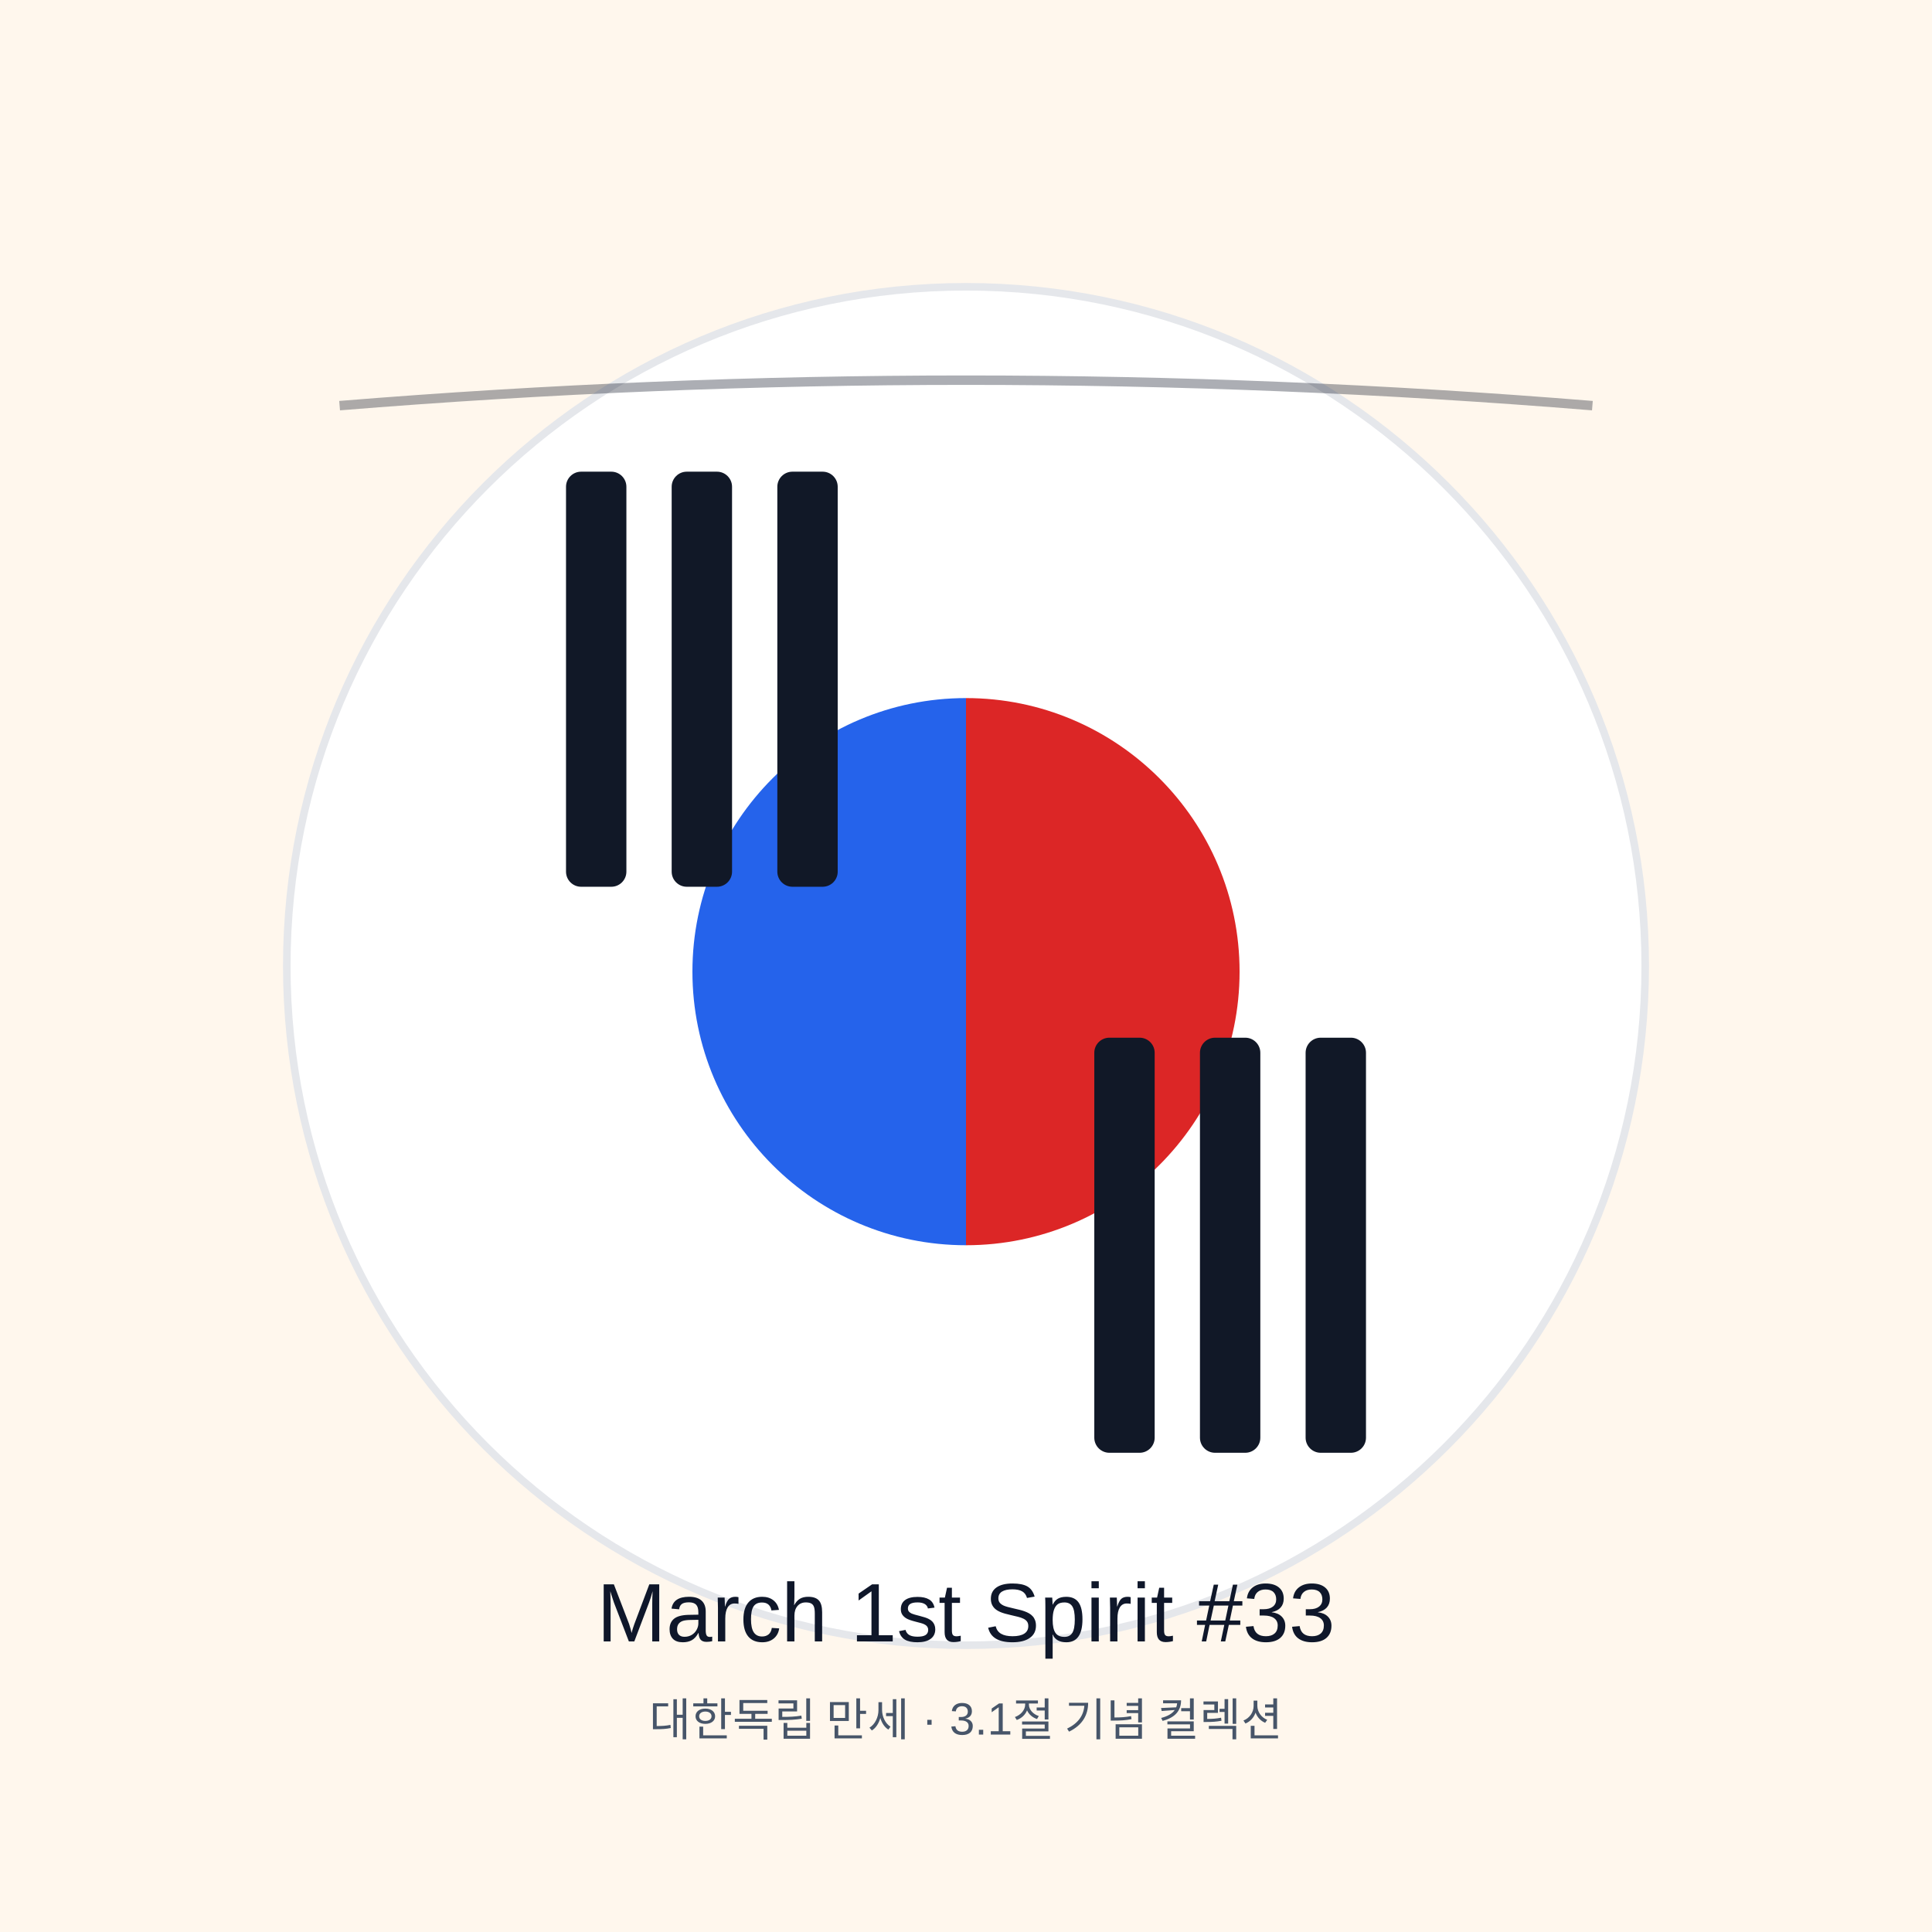
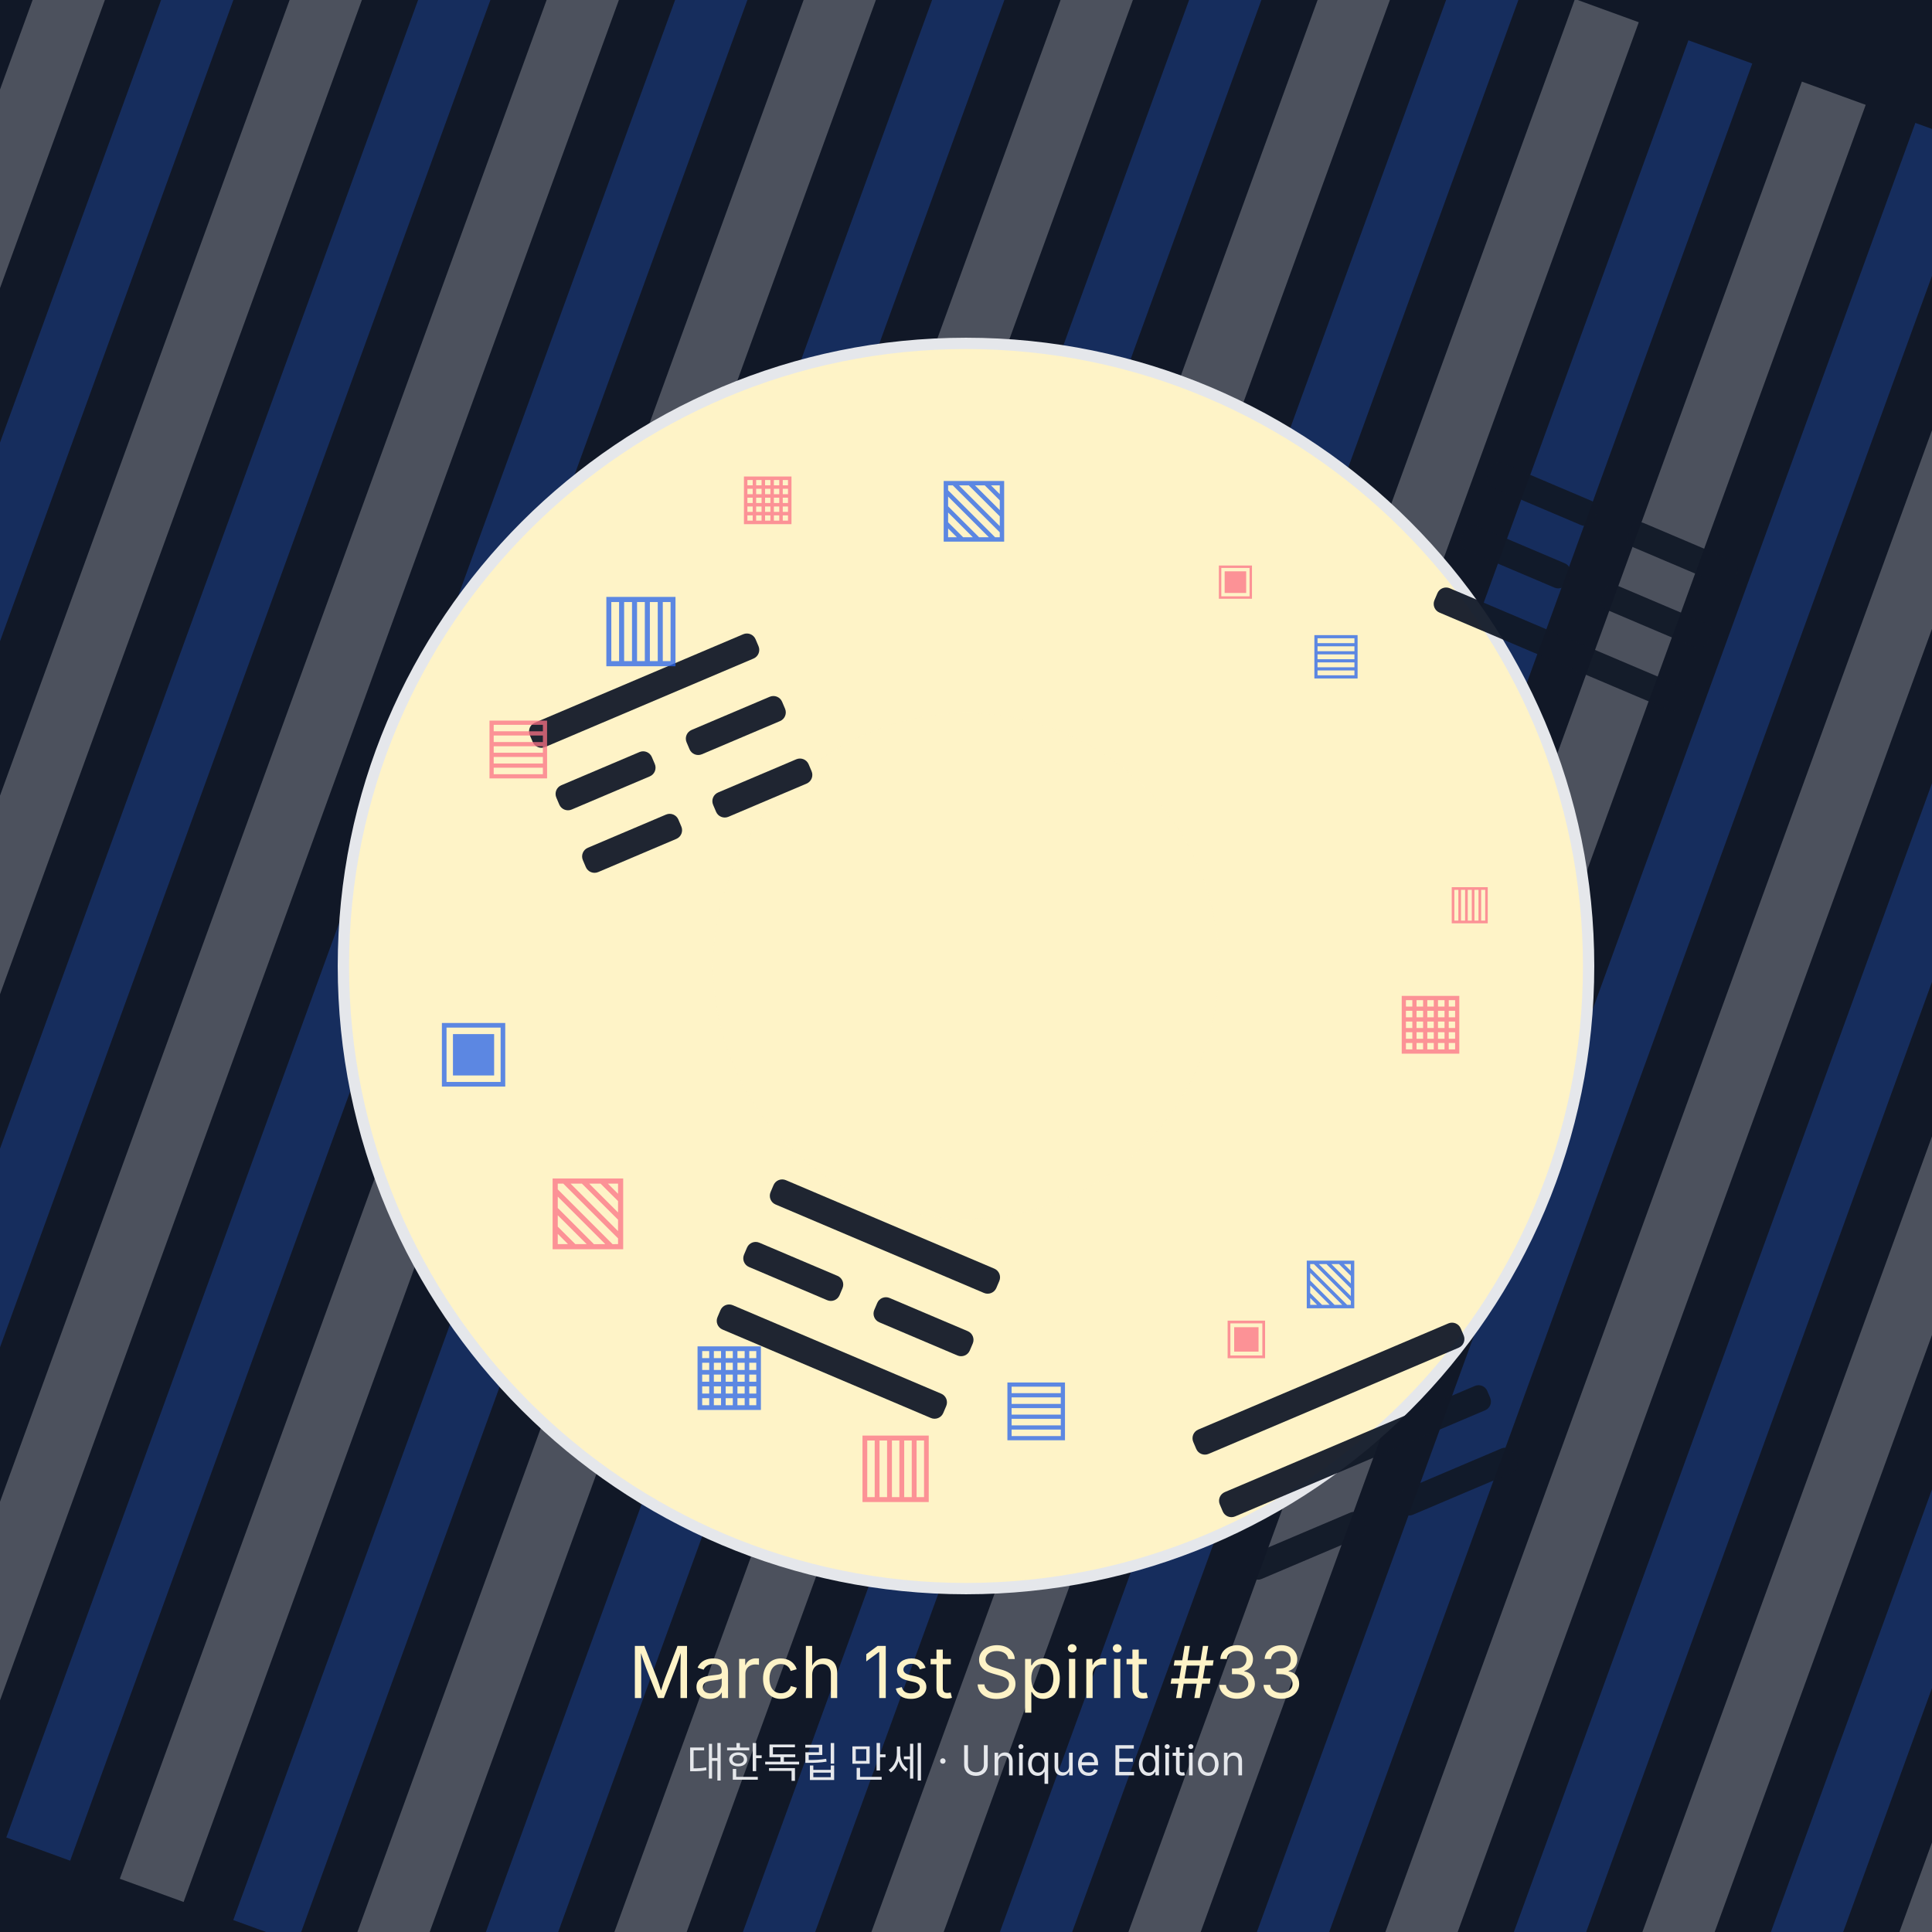
<svg xmlns="http://www.w3.org/2000/svg" width="1024" height="1024" viewBox="0 0 1024 1024">
-   <rect width="1024" height="1024" fill="#fff7ed" />
-   <circle cx="512" cy="512" r="360" fill="#ffffff" stroke="#e5e7eb" stroke-width="4" />
-   <path d="M512 370c80 0 145 65 145 145s-65 145-145 145V370z" fill="#dc2626" />
-   <path d="M512 660c-80 0-145-65-145-145s65-145 145-145v290z" fill="#2563eb" />
-   <rect x="300" y="250" width="32" height="220" rx="8" fill="#111827" />
-   <rect x="356" y="250" width="32" height="220" rx="8" fill="#111827" />
-   <rect x="412" y="250" width="32" height="220" rx="8" fill="#111827" />
-   <rect x="580" y="550" width="32" height="220" rx="8" fill="#111827" />
-   <rect x="636" y="550" width="32" height="220" rx="8" fill="#111827" />
-   <rect x="692" y="550" width="32" height="220" rx="8" fill="#111827" />
-   <path d="M180 215 Q 512 188 844 215" stroke="#111827" stroke-width="5" fill="none" opacity="0.35" />
-   <text x="512" y="870" text-anchor="middle" font-size="44" font-family="Arial, sans-serif" fill="#0f172a">March 1st Spirit #33</text>
-   <text x="512" y="920" text-anchor="middle" font-size="24" font-family="Arial, sans-serif" fill="#475569">대한독립 만세 · 3.1절 기념 컬렉션</text>
+   <rect width="1024" height="1024" fill="#111827" />
+   <rect x="-256" y="-80" width="36" height="1200" transform="rotate(20 512 512)" fill="#e5e7eb" opacity="0.28" />
+   <rect x="-192" y="-80" width="36" height="1200" transform="rotate(20 512 512)" fill="#2563eb" opacity="0.28" />
+   <rect x="-128" y="-80" width="36" height="1200" transform="rotate(20 512 512)" fill="#e5e7eb" opacity="0.28" />
+   <rect x="-64" y="-80" width="36" height="1200" transform="rotate(20 512 512)" fill="#2563eb" opacity="0.28" />
+   <rect x="0" y="-80" width="36" height="1200" transform="rotate(20 512 512)" fill="#e5e7eb" opacity="0.28" />
+   <rect x="64" y="-80" width="36" height="1200" transform="rotate(20 512 512)" fill="#2563eb" opacity="0.28" />
+   <rect x="128" y="-80" width="36" height="1200" transform="rotate(20 512 512)" fill="#e5e7eb" opacity="0.28" />
+   <rect x="192" y="-80" width="36" height="1200" transform="rotate(20 512 512)" fill="#2563eb" opacity="0.28" />
+   <rect x="256" y="-80" width="36" height="1200" transform="rotate(20 512 512)" fill="#e5e7eb" opacity="0.28" />
+   <rect x="320" y="-80" width="36" height="1200" transform="rotate(20 512 512)" fill="#2563eb" opacity="0.28" />
+   <rect x="384" y="-80" width="36" height="1200" transform="rotate(20 512 512)" fill="#e5e7eb" opacity="0.28" />
+   <rect x="448" y="-80" width="36" height="1200" transform="rotate(20 512 512)" fill="#2563eb" opacity="0.28" />
+   <rect x="512" y="-80" width="36" height="1200" transform="rotate(20 512 512)" fill="#e5e7eb" opacity="0.28" />
+   <rect x="576" y="-80" width="36" height="1200" transform="rotate(20 512 512)" fill="#2563eb" opacity="0.28" />
+   <rect x="640" y="-80" width="36" height="1200" transform="rotate(20 512 512)" fill="#e5e7eb" opacity="0.28" />
+   <rect x="704" y="-80" width="36" height="1200" transform="rotate(20 512 512)" fill="#2563eb" opacity="0.28" />
+   <rect x="768" y="-80" width="36" height="1200" transform="rotate(20 512 512)" fill="#e5e7eb" opacity="0.28" />
+   <rect x="832" y="-80" width="36" height="1200" transform="rotate(20 512 512)" fill="#2563eb" opacity="0.28" />
+   <rect x="896" y="-80" width="36" height="1200" transform="rotate(20 512 512)" fill="#e5e7eb" opacity="0.28" />
+   <rect x="960" y="-80" width="36" height="1200" transform="rotate(20 512 512)" fill="#2563eb" opacity="0.28" />
+   <rect x="1024" y="-80" width="36" height="1200" transform="rotate(20 512 512)" fill="#e5e7eb" opacity="0.28" />
+   <rect x="1088" y="-80" width="36" height="1200" transform="rotate(20 512 512)" fill="#2563eb" opacity="0.28" />
+   <rect x="1152" y="-80" width="36" height="1200" transform="rotate(20 512 512)" fill="#e5e7eb" opacity="0.28" />
+   <rect x="1216" y="-80" width="36" height="1200" transform="rotate(20 512 512)" fill="#2563eb" opacity="0.28" />
+   <rect x="1280" y="-80" width="36" height="1200" transform="rotate(20 512 512)" fill="#e5e7eb" opacity="0.28" />
+   <rect x="1344" y="-80" width="36" height="1200" transform="rotate(20 512 512)" fill="#2563eb" opacity="0.28" />
+   <rect x="1408" y="-80" width="36" height="1200" transform="rotate(20 512 512)" fill="#e5e7eb" opacity="0.28" />
+   <rect x="1472" y="-80" width="36" height="1200" transform="rotate(20 512 512)" fill="#2563eb" opacity="0.28" />
+   <circle cx="512" cy="512" r="330" fill="#fef3c7" stroke="#e5e7eb" stroke-width="6" />
+   <g transform="translate(512 512) rotate(344)">
+     <circle cx="0" cy="0" r="134" fill="#fef3c7" opacity="0.22" />
+     <path d="M0 -124 A 124 124 0 1 1 0 124 A 62 62 0 1 0 0 -124" fill="#fb7185" />
+     <path d="M0 124 A 124 124 0 1 1 0 -124 A 62 62 0 1 0 0 124" fill="#2563eb" />
+   </g>
+   <g opacity="0.94">
+     <g transform="rotate(-23 512 512)">
+       <rect x="347" y="304" width="130" height="14" rx="5" fill="#111827" />
+       <rect x="347" y="340" width="55" height="14" rx="5" fill="#111827" />
+       <rect x="422" y="340" width="55" height="14" rx="5" fill="#111827" />
+       <rect x="347" y="376" width="55" height="14" rx="5" fill="#111827" />
+       <rect x="422" y="376" width="55" height="14" rx="5" fill="#111827" />
+     </g>
+     <g transform="translate(380 0) rotate(23 512 512)">
+       <rect x="315" y="304" width="61" height="14" rx="5" fill="#111827" />
+       <rect x="396" y="304" width="61" height="14" rx="5" fill="#111827" />
+       <rect x="315" y="340" width="61" height="14" rx="5" fill="#111827" />
+       <rect x="396" y="340" width="61" height="14" rx="5" fill="#111827" />
+       <rect x="315" y="376" width="142" height="14" rx="5" fill="#111827" />
+     </g>
+     <g transform="translate(0 380) rotate(23 512 512)">
+       <rect x="315" y="304" width="130" height="14" rx="5" fill="#111827" />
+       <rect x="315" y="340" width="55" height="14" rx="5" fill="#111827" />
+       <rect x="390" y="340" width="55" height="14" rx="5" fill="#111827" />
+       <rect x="315" y="376" width="130" height="14" rx="5" fill="#111827" />
+     </g>
+     <g transform="translate(380 380) rotate(-23 512 512)">
+       <rect x="323" y="288" width="154" height="14" rx="5" fill="#111827" />
+       <rect x="323" y="324" width="154" height="14" rx="5" fill="#111827" />
+       <rect x="323" y="360" width="67" height="14" rx="5" fill="#111827" />
+       <rect x="410" y="360" width="67" height="14" rx="5" fill="#111827" />
+     </g>
+   </g>
+   <text x="758.2" y="542.2" text-anchor="middle" dominant-baseline="middle" font-size="40" fill="#fb7185" opacity="0.75">▦</text>
+   <text x="705.2" y="680.0" text-anchor="middle" dominant-baseline="middle" font-size="33" fill="#2563eb" opacity="0.75">▧</text>
+   <text x="660.6" y="709.3" text-anchor="middle" dominant-baseline="middle" font-size="26" fill="#fb7185" opacity="0.75">▣</text>
+   <text x="549.2" y="747.1" text-anchor="middle" dominant-baseline="middle" font-size="40" fill="#2563eb" opacity="0.75">▤</text>
+   <text x="474.7" y="777.4" text-anchor="middle" dominant-baseline="middle" font-size="46" fill="#fb7185" opacity="0.75">▥</text>
+   <text x="386.5" y="729.4" text-anchor="middle" dominant-baseline="middle" font-size="44" fill="#2563eb" opacity="0.75">▦</text>
+   <text x="311.6" y="642.2" text-anchor="middle" dominant-baseline="middle" font-size="49" fill="#fb7185" opacity="0.75">▧</text>
+   <text x="251.0" y="558.0" text-anchor="middle" dominant-baseline="middle" font-size="44" fill="#2563eb" opacity="0.75">▣</text>
+   <text x="274.7" y="396.3" text-anchor="middle" dominant-baseline="middle" font-size="40" fill="#fb7185" opacity="0.75">▤</text>
+   <text x="339.7" y="333.6" text-anchor="middle" dominant-baseline="middle" font-size="48" fill="#2563eb" opacity="0.75">▥</text>
+   <text x="406.9" y="264.4" text-anchor="middle" dominant-baseline="middle" font-size="33" fill="#fb7185" opacity="0.75">▦</text>
+   <text x="516.2" y="270.0" text-anchor="middle" dominant-baseline="middle" font-size="42" fill="#2563eb" opacity="0.75">▧</text>
+   <text x="654.8" y="308.0" text-anchor="middle" dominant-baseline="middle" font-size="23" fill="#fb7185" opacity="0.75">▣</text>
+   <text x="708.1" y="347.4" text-anchor="middle" dominant-baseline="middle" font-size="30" fill="#2563eb" opacity="0.75">▤</text>
+   <text x="779.0" y="479.2" text-anchor="middle" dominant-baseline="middle" font-size="25" fill="#fb7185" opacity="0.75">▥</text>
+   <text x="512" y="900" text-anchor="middle" font-size="38" font-family="Inter, Arial, sans-serif" fill="#fef3c7">March 1st Spirit #33</text>
+   <text x="512" y="942" text-anchor="middle" font-size="22" font-family="Inter, Arial, sans-serif" fill="#e5e7eb">대한독립 만세 · Unique Edition</text>
</svg>
